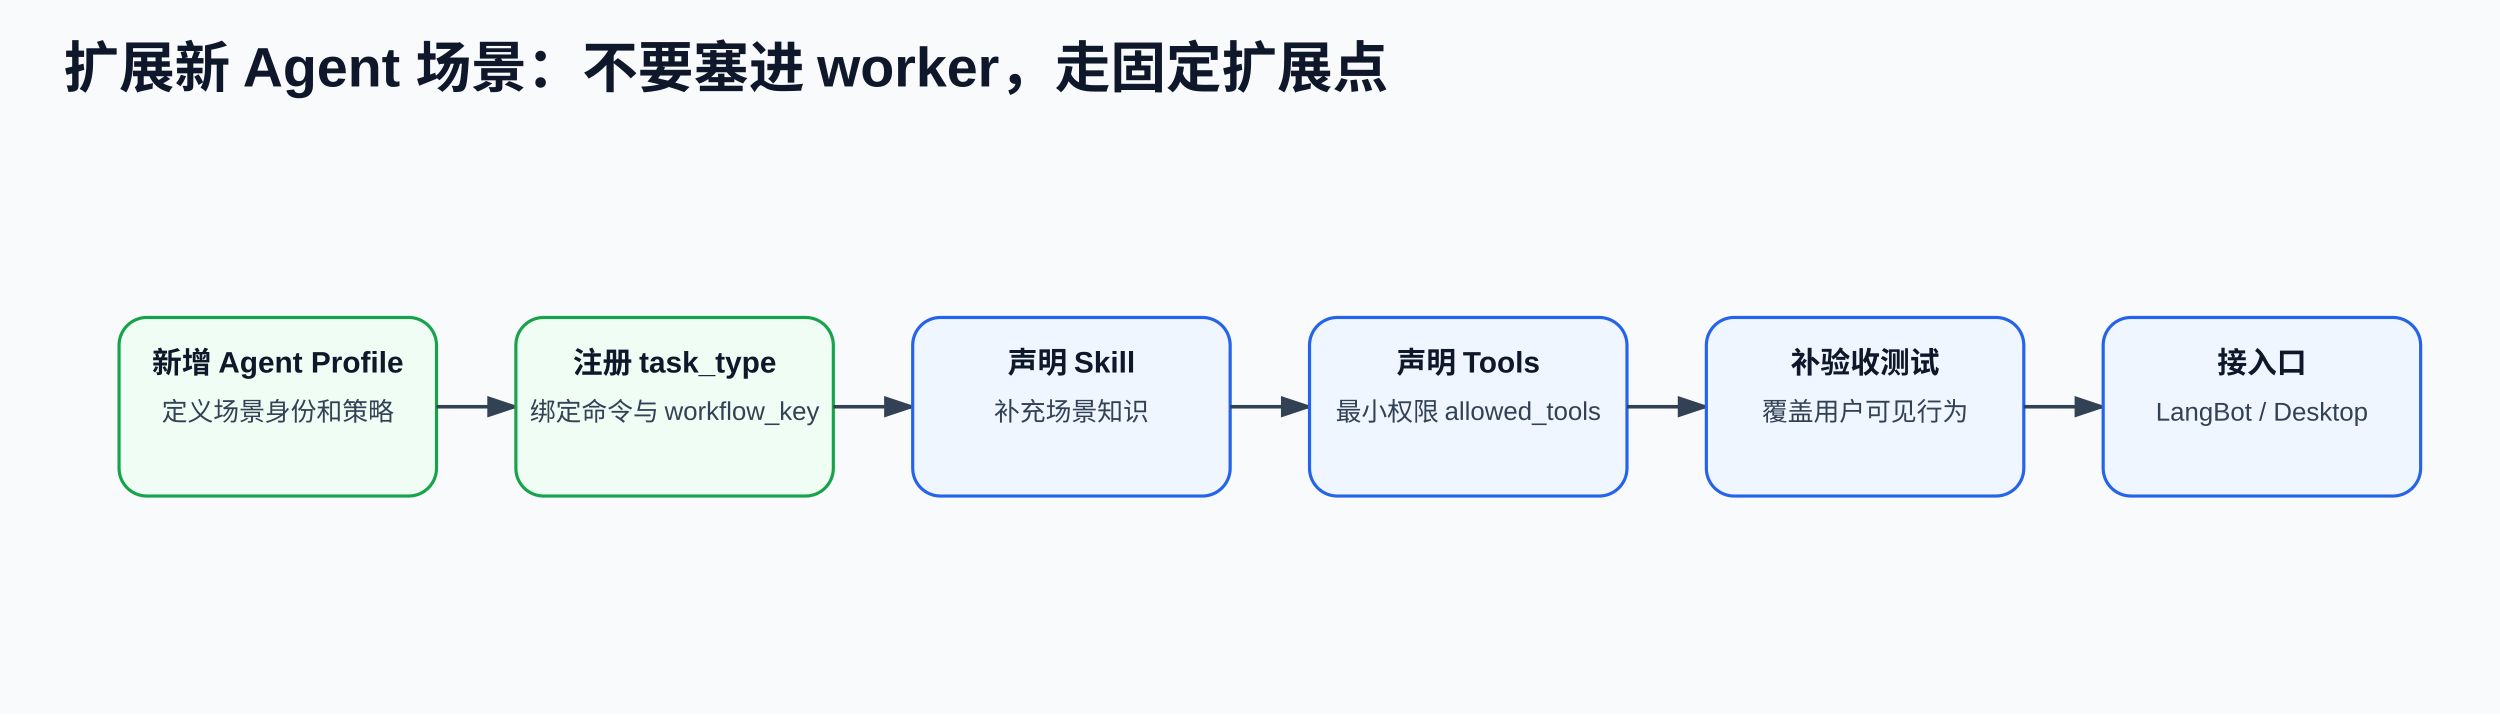
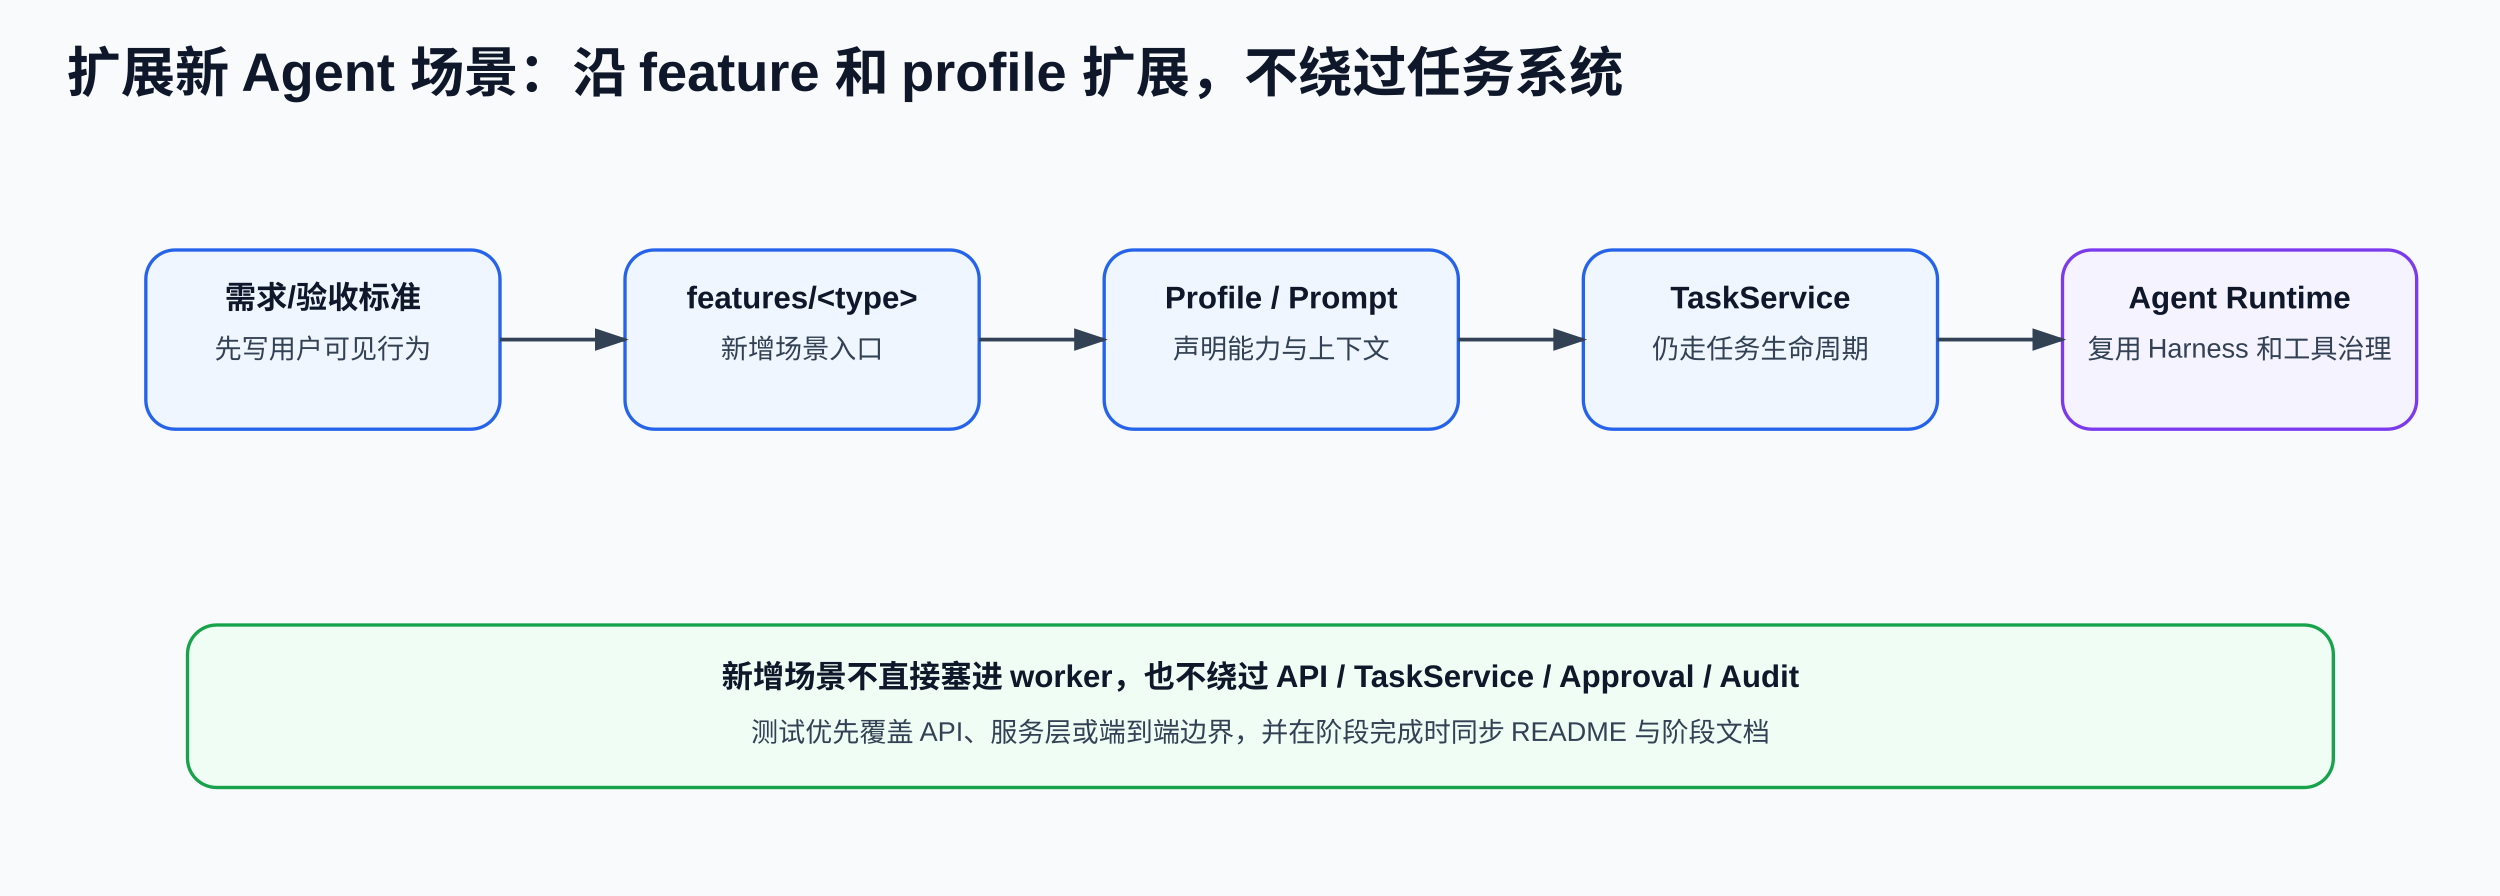
- <svg xmlns="http://www.w3.org/2000/svg" width="1260" height="360" viewBox="0 0 1260 360" role="img">
+ <svg xmlns="http://www.w3.org/2000/svg" width="1200" height="430" viewBox="0 0 1200 430" role="img">
  <style>
  .bg { fill: #f8fafc; }
-   .title { font: 700 28px -apple-system,BlinkMacSystemFont,"Segoe UI",Arial,"Noto Sans CJK SC",sans-serif; fill: #0f172a; }
-   .label { font: 600 15px -apple-system,BlinkMacSystemFont,"Segoe UI",Arial,"Noto Sans CJK SC",sans-serif; fill: #0f172a; }
+   .title { font: 700 26px -apple-system,BlinkMacSystemFont,"Segoe UI",Arial,"Noto Sans CJK SC",sans-serif; fill: #0f172a; }
+   .label { font: 700 15px -apple-system,BlinkMacSystemFont,"Segoe UI",Arial,"Noto Sans CJK SC",sans-serif; fill: #0f172a; }
  .small { font: 400 13px -apple-system,BlinkMacSystemFont,"Segoe UI",Arial,"Noto Sans CJK SC",sans-serif; fill: #334155; }
  .tiny { font: 400 12px -apple-system,BlinkMacSystemFont,"Segoe UI",Arial,"Noto Sans CJK SC",sans-serif; fill: #475569; }
-   .box { stroke: #2563eb; stroke-width: 1.6; fill: #eff6ff; }
-   .box-green { stroke: #16a34a; fill: #f0fdf4; }
-   .box-orange { stroke: #ea580c; fill: #fff7ed; }
-   .box-purple { stroke: #7c3aed; fill: #f5f3ff; }
-   .box-slate { stroke: #64748b; fill: #f8fafc; }
-   .box-red { stroke: #dc2626; fill: #fef2f2; }
+   .blue { stroke: #2563eb; fill: #eff6ff; }
+   .green { stroke: #16a34a; fill: #f0fdf4; }
+   .orange { stroke: #ea580c; fill: #fff7ed; }
+   .purple { stroke: #7c3aed; fill: #f5f3ff; }
+   .slate { stroke: #64748b; fill: #f8fafc; }
+   .red { stroke: #dc2626; fill: #fef2f2; }
+   .box { stroke-width: 1.6; rx: 14; }
  .arrow { stroke: #334155; stroke-width: 1.8; fill: none; marker-end: url(#arrow); }
  .dash { stroke-dasharray: 6 6; }
-   .lane { stroke: #cbd5e1; stroke-width: 1.2; stroke-dasharray: 5 5; }
+   .lane { stroke: #cbd5e1; stroke-width: 1.2; stroke-dasharray: 5 5; fill: none; }
</style>
  <defs>
    <marker id="arrow" markerWidth="10" markerHeight="10" refX="8" refY="3" orient="auto" markerUnits="strokeWidth">
      <path d="M0,0 L0,6 L9,3 z" fill="#334155" />
    </marker>
  </defs>
  <rect width="100%" height="100%" class="bg" />
-   <text x="32" y="44" class="title">扩展新 Agent 场景：不要塞进 worker，走固定扩展点</text>
-   <rect x="60" y="160" width="160" height="90" class="box box-green" rx="14" />
-   <text x="140.0" y="188" text-anchor="middle" class="label">新增 Agent Profile</text>
-   <text x="140.0" y="212" text-anchor="middle" class="small">定义场景身份和策略</text>
-   <path d="M220,205 L260,205" class="arrow" />
-   <rect x="260" y="160" width="160" height="90" class="box box-green" rx="14" />
-   <text x="340.0" y="188" text-anchor="middle" class="label">注册 task_type</text>
-   <text x="340.0" y="212" text-anchor="middle" class="small">绑定命令与 workflow_key</text>
-   <path d="M420,205 L460,205" class="arrow" />
-   <rect x="460" y="160" width="160" height="90" class="box box" rx="14" />
-   <text x="540.0" y="188" text-anchor="middle" class="label">声明 Skill</text>
-   <text x="540.0" y="212" text-anchor="middle" class="small">补充场景知识</text>
-   <path d="M620,205 L660,205" class="arrow" />
-   <rect x="660" y="160" width="160" height="90" class="box box" rx="14" />
-   <text x="740.0" y="188" text-anchor="middle" class="label">声明 Tools</text>
-   <text x="740.0" y="212" text-anchor="middle" class="small">最小权限 allowed_tools</text>
-   <path d="M820,205 L860,205" class="arrow" />
-   <rect x="860" y="160" width="160" height="90" class="box box" rx="14" />
-   <text x="940.0" y="188" text-anchor="middle" class="label">补验收测试</text>
-   <text x="940.0" y="212" text-anchor="middle" class="small">覆盖用户可见行为</text>
-   <path d="M1020,205 L1060,205" class="arrow" />
-   <rect x="1060" y="160" width="160" height="90" class="box box" rx="14" />
-   <text x="1140.0" y="188" text-anchor="middle" class="label">接入口</text>
-   <text x="1140.0" y="212" text-anchor="middle" class="small">LangBot / Desktop</text>
+   <text x="32" y="44" text-anchor="start" class="title">扩展新 Agent 场景：沿 feature 和 profile 扩展，不绕过任务系统</text>
+   <rect x="70" y="120" width="170" height="86" class="box blue" rx="14" />
+   <text x="155.0" y="148" text-anchor="middle" class="label">需求/验收标准</text>
+   <text x="155.0" y="172" text-anchor="middle" class="small">先写用户可见行为</text>
+   <rect x="300" y="120" width="170" height="86" class="box blue" rx="14" />
+   <text x="385.0" y="148" text-anchor="middle" class="label">features/&lt;type&gt;</text>
+   <text x="385.0" y="172" text-anchor="middle" class="small">新增场景入口</text>
+   <rect x="530" y="120" width="170" height="86" class="box blue" rx="14" />
+   <text x="615.0" y="148" text-anchor="middle" class="label">Profile / Prompt</text>
+   <text x="615.0" y="172" text-anchor="middle" class="small">声明能力与上下文</text>
+   <rect x="760" y="120" width="170" height="86" class="box blue" rx="14" />
+   <text x="845.0" y="148" text-anchor="middle" class="label">TaskService</text>
+   <text x="845.0" y="172" text-anchor="middle" class="small">仍走任务生命周期</text>
+   <rect x="990" y="120" width="170" height="86" class="box purple" rx="14" />
+   <text x="1075.0" y="148" text-anchor="middle" class="label">Agent Runtime</text>
+   <text x="1075.0" y="172" text-anchor="middle" class="small">复用 Harness 和工具治理</text>
+   <path d="M240,163 L300,163" class="arrow" />
+   <path d="M470,163 L530,163" class="arrow" />
+   <path d="M700,163 L760,163" class="arrow" />
+   <path d="M930,163 L990,163" class="arrow" />
+   <rect x="90" y="300" width="1030" height="78" class="box green" rx="14" />
+   <text x="605" y="330" text-anchor="middle" class="label">新增场景不直接塞进 worker，也不绕过 API / TaskService / Approval / Audit</text>
+   <text x="605" y="356" text-anchor="middle" class="small">测试优先覆盖 API、服务层或端到端边界，并在阶段完成时同步 README 与阶段文档</text>
</svg>
